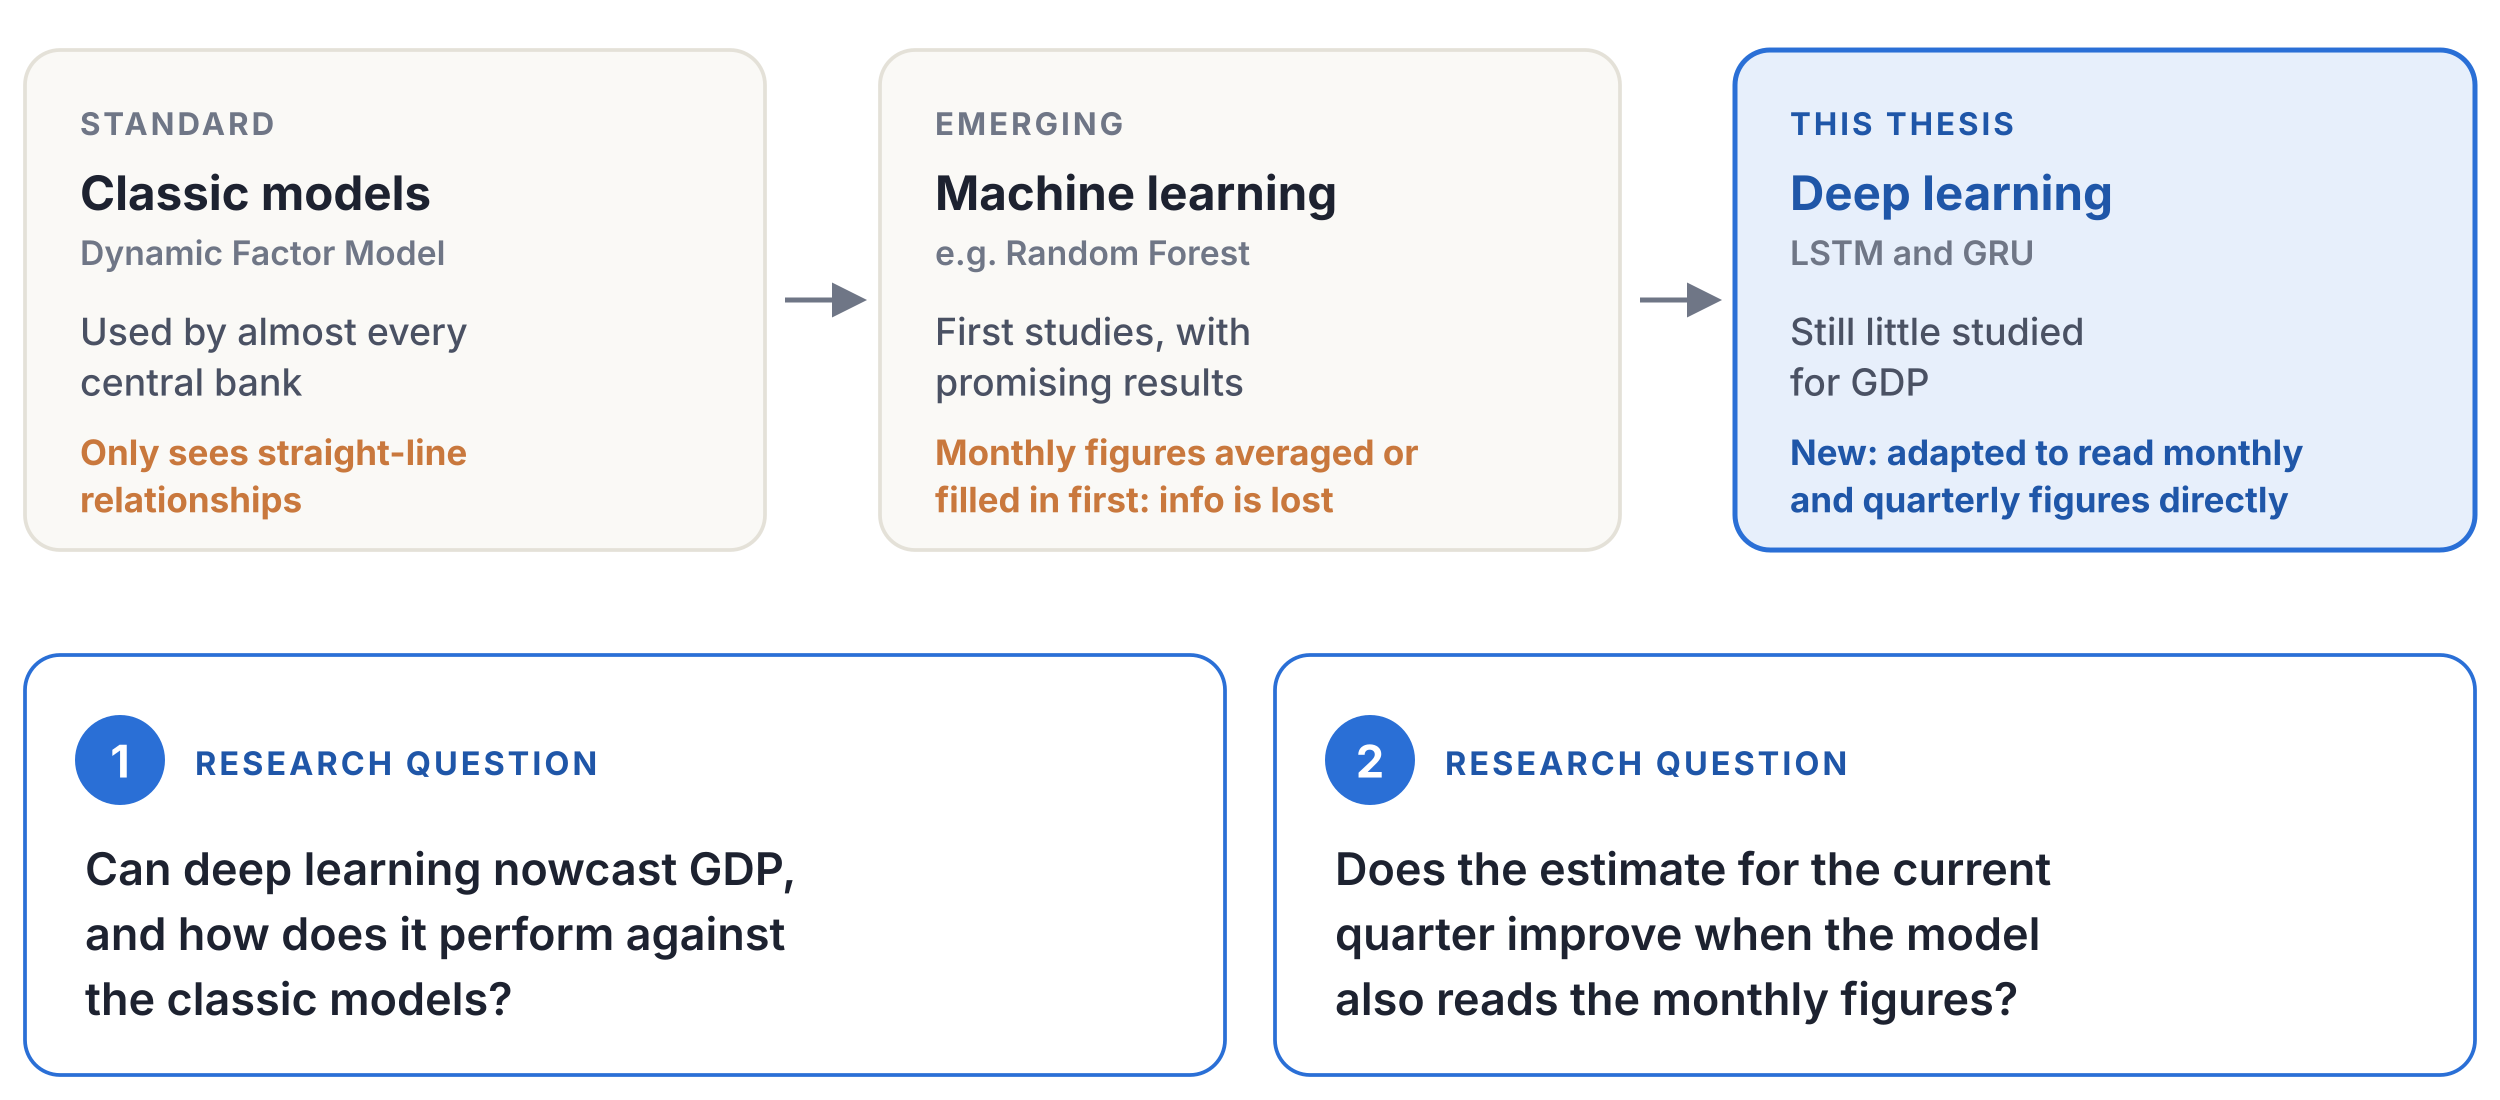
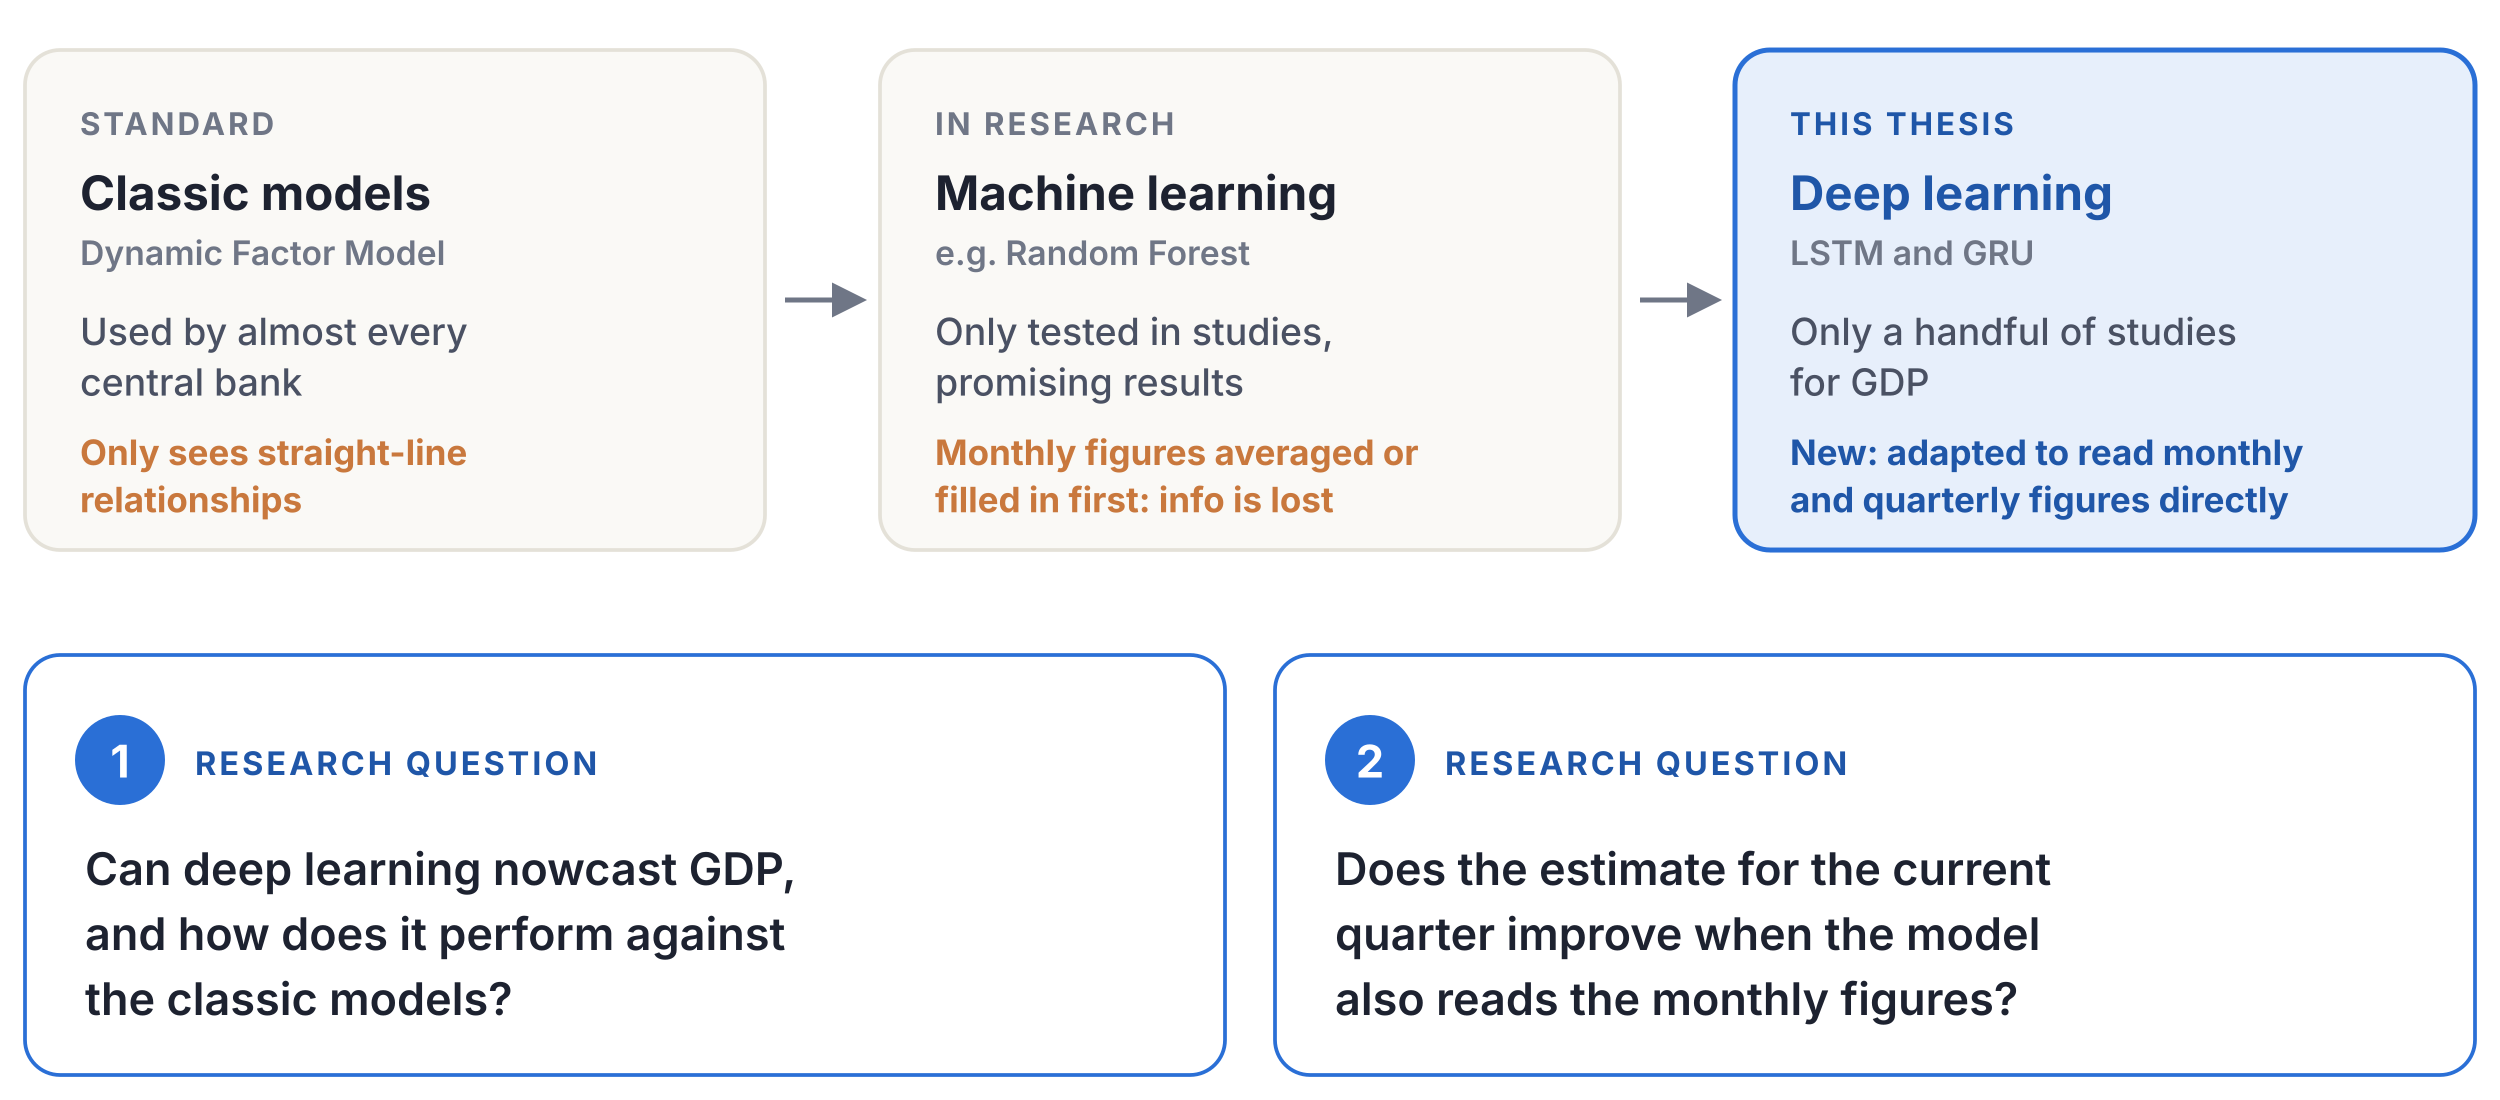
<svg xmlns="http://www.w3.org/2000/svg" viewBox="0 0 1000 440" width="1000" height="440" font-family="Inter, 'Segoe UI', Helvetica, Arial, sans-serif">
  <rect width="1000" height="440" fill="#ffffff" />
  <defs>
    <marker id="a" viewBox="0 0 10 10" refX="8" refY="5" markerWidth="7" markerHeight="7" orient="auto">
      <path d="M0,0 L10,5 L0,10 z" fill="#6f7686" />
    </marker>
  </defs>
  <rect x="10" y="20" width="296" height="200" rx="14" fill="#faf9f6" stroke="#e4e1d8" stroke-width="1.5" />
  <text x="32" y="54" font-size="12.5" fill="#6f7686" font-weight="700" text-anchor="start" letter-spacing="1.2">STANDARD</text>
  <text x="32" y="84" font-size="19" fill="#1d2230" font-weight="700" text-anchor="start">Classic models</text>
  <text x="32" y="106" font-size="13.5" fill="#6f7686" font-weight="600" text-anchor="start">Dynamic Factor Model</text>
  <text x="32" y="138.0" font-size="15" fill="#4a5163" font-weight="500" text-anchor="start">Used by almost every</text>
  <text x="32" y="158.25" font-size="15" fill="#4a5163" font-weight="500" text-anchor="start">central bank</text>
  <text x="32" y="186.0" font-size="14" fill="#c9783d" font-weight="700" text-anchor="start">Only sees straight-line</text>
  <text x="32" y="204.9" font-size="14" fill="#c9783d" font-weight="700" text-anchor="start">relationships</text>
  <line x1="314" y1="120.0" x2="344" y2="120.0" stroke="#6f7686" stroke-width="2" marker-end="url(#a)" />
  <rect x="352" y="20" width="296" height="200" rx="14" fill="#faf9f6" stroke="#e4e1d8" stroke-width="1.5" />
-   <text x="374" y="54" font-size="12.5" fill="#6f7686" font-weight="700" text-anchor="start" letter-spacing="1.2">EMERGING</text>
+   <text x="374" y="54" font-size="12.5" fill="#6f7686" font-weight="700" text-anchor="start" letter-spacing="1.2">IN RESEARCH</text>
  <text x="374" y="84" font-size="19" fill="#1d2230" font-weight="700" text-anchor="start">Machine learning</text>
  <text x="374" y="106" font-size="13.5" fill="#6f7686" font-weight="600" text-anchor="start">e.g. Random Forest</text>
-   <text x="374" y="138.0" font-size="15" fill="#4a5163" font-weight="500" text-anchor="start">First studies, with</text>
+   <text x="374" y="138.0" font-size="15" fill="#4a5163" font-weight="500" text-anchor="start">Only tested in studies,</text>
  <text x="374" y="158.25" font-size="15" fill="#4a5163" font-weight="500" text-anchor="start">promising results</text>
  <text x="374" y="186.0" font-size="14" fill="#c9783d" font-weight="700" text-anchor="start">Monthly figures averaged or</text>
  <text x="374" y="204.9" font-size="14" fill="#c9783d" font-weight="700" text-anchor="start">filled in first: info is lost</text>
  <line x1="656" y1="120.0" x2="686" y2="120.0" stroke="#6f7686" stroke-width="2" marker-end="url(#a)" />
  <rect x="694" y="20" width="296" height="200" rx="14" fill="#e7effb" stroke="#2a6fd6" stroke-width="2" />
  <text x="716" y="54" font-size="12.5" fill="#1f56a8" font-weight="700" text-anchor="start" letter-spacing="1.2">THIS THESIS</text>
  <text x="716" y="84" font-size="19" fill="#1f56a8" font-weight="700" text-anchor="start">Deep learning</text>
  <text x="716" y="106" font-size="13.5" fill="#6f7686" font-weight="600" text-anchor="start">LSTM and GRU</text>
-   <text x="716" y="138.0" font-size="15" fill="#4a5163" font-weight="500" text-anchor="start">Still little studied</text>
+   <text x="716" y="138.0" font-size="15" fill="#4a5163" font-weight="500" text-anchor="start">Only a handful of studies</text>
  <text x="716" y="158.25" font-size="15" fill="#4a5163" font-weight="500" text-anchor="start">for GDP</text>
  <text x="716" y="186.0" font-size="14" fill="#1f56a8" font-weight="700" text-anchor="start">New: adapted to read monthly</text>
  <text x="716" y="204.9" font-size="14" fill="#1f56a8" font-weight="700" text-anchor="start">and quarterly figures directly</text>
  <rect x="10" y="262" width="480" height="168" rx="14" fill="#ffffff" stroke="#2a6fd6" stroke-width="1.5" />
  <circle cx="48" cy="304" r="18" fill="#2a6fd6" />
  <text x="48" y="311" font-size="18" fill="#ffffff" font-weight="700" text-anchor="middle">1</text>
  <text x="78" y="310" font-size="13" fill="#1f56a8" font-weight="700" text-anchor="start" letter-spacing="1.2">RESEARCH QUESTION</text>
  <text x="34" y="354" font-size="18" fill="#1d2230" font-weight="600" text-anchor="start">Can deep learning nowcast GDP,</text>
  <text x="34" y="380" font-size="18" fill="#1d2230" font-weight="600" text-anchor="start">and how does it perform against</text>
  <text x="34" y="406" font-size="18" fill="#1d2230" font-weight="600" text-anchor="start">the classic models?</text>
  <rect x="510" y="262" width="480" height="168" rx="14" fill="#ffffff" stroke="#2a6fd6" stroke-width="1.5" />
  <circle cx="548" cy="304" r="18" fill="#2a6fd6" />
  <text x="548" y="311" font-size="18" fill="#ffffff" font-weight="700" text-anchor="middle">2</text>
  <text x="578" y="310" font-size="13" fill="#1f56a8" font-weight="700" text-anchor="start" letter-spacing="1.2">RESEARCH QUESTION</text>
  <text x="534" y="354" font-size="18" fill="#1d2230" font-weight="600" text-anchor="start">Does the estimate for the current</text>
  <text x="534" y="380" font-size="18" fill="#1d2230" font-weight="600" text-anchor="start">quarter improve when the model</text>
  <text x="534" y="406" font-size="18" fill="#1d2230" font-weight="600" text-anchor="start">also reads the monthly figures?</text>
</svg>
